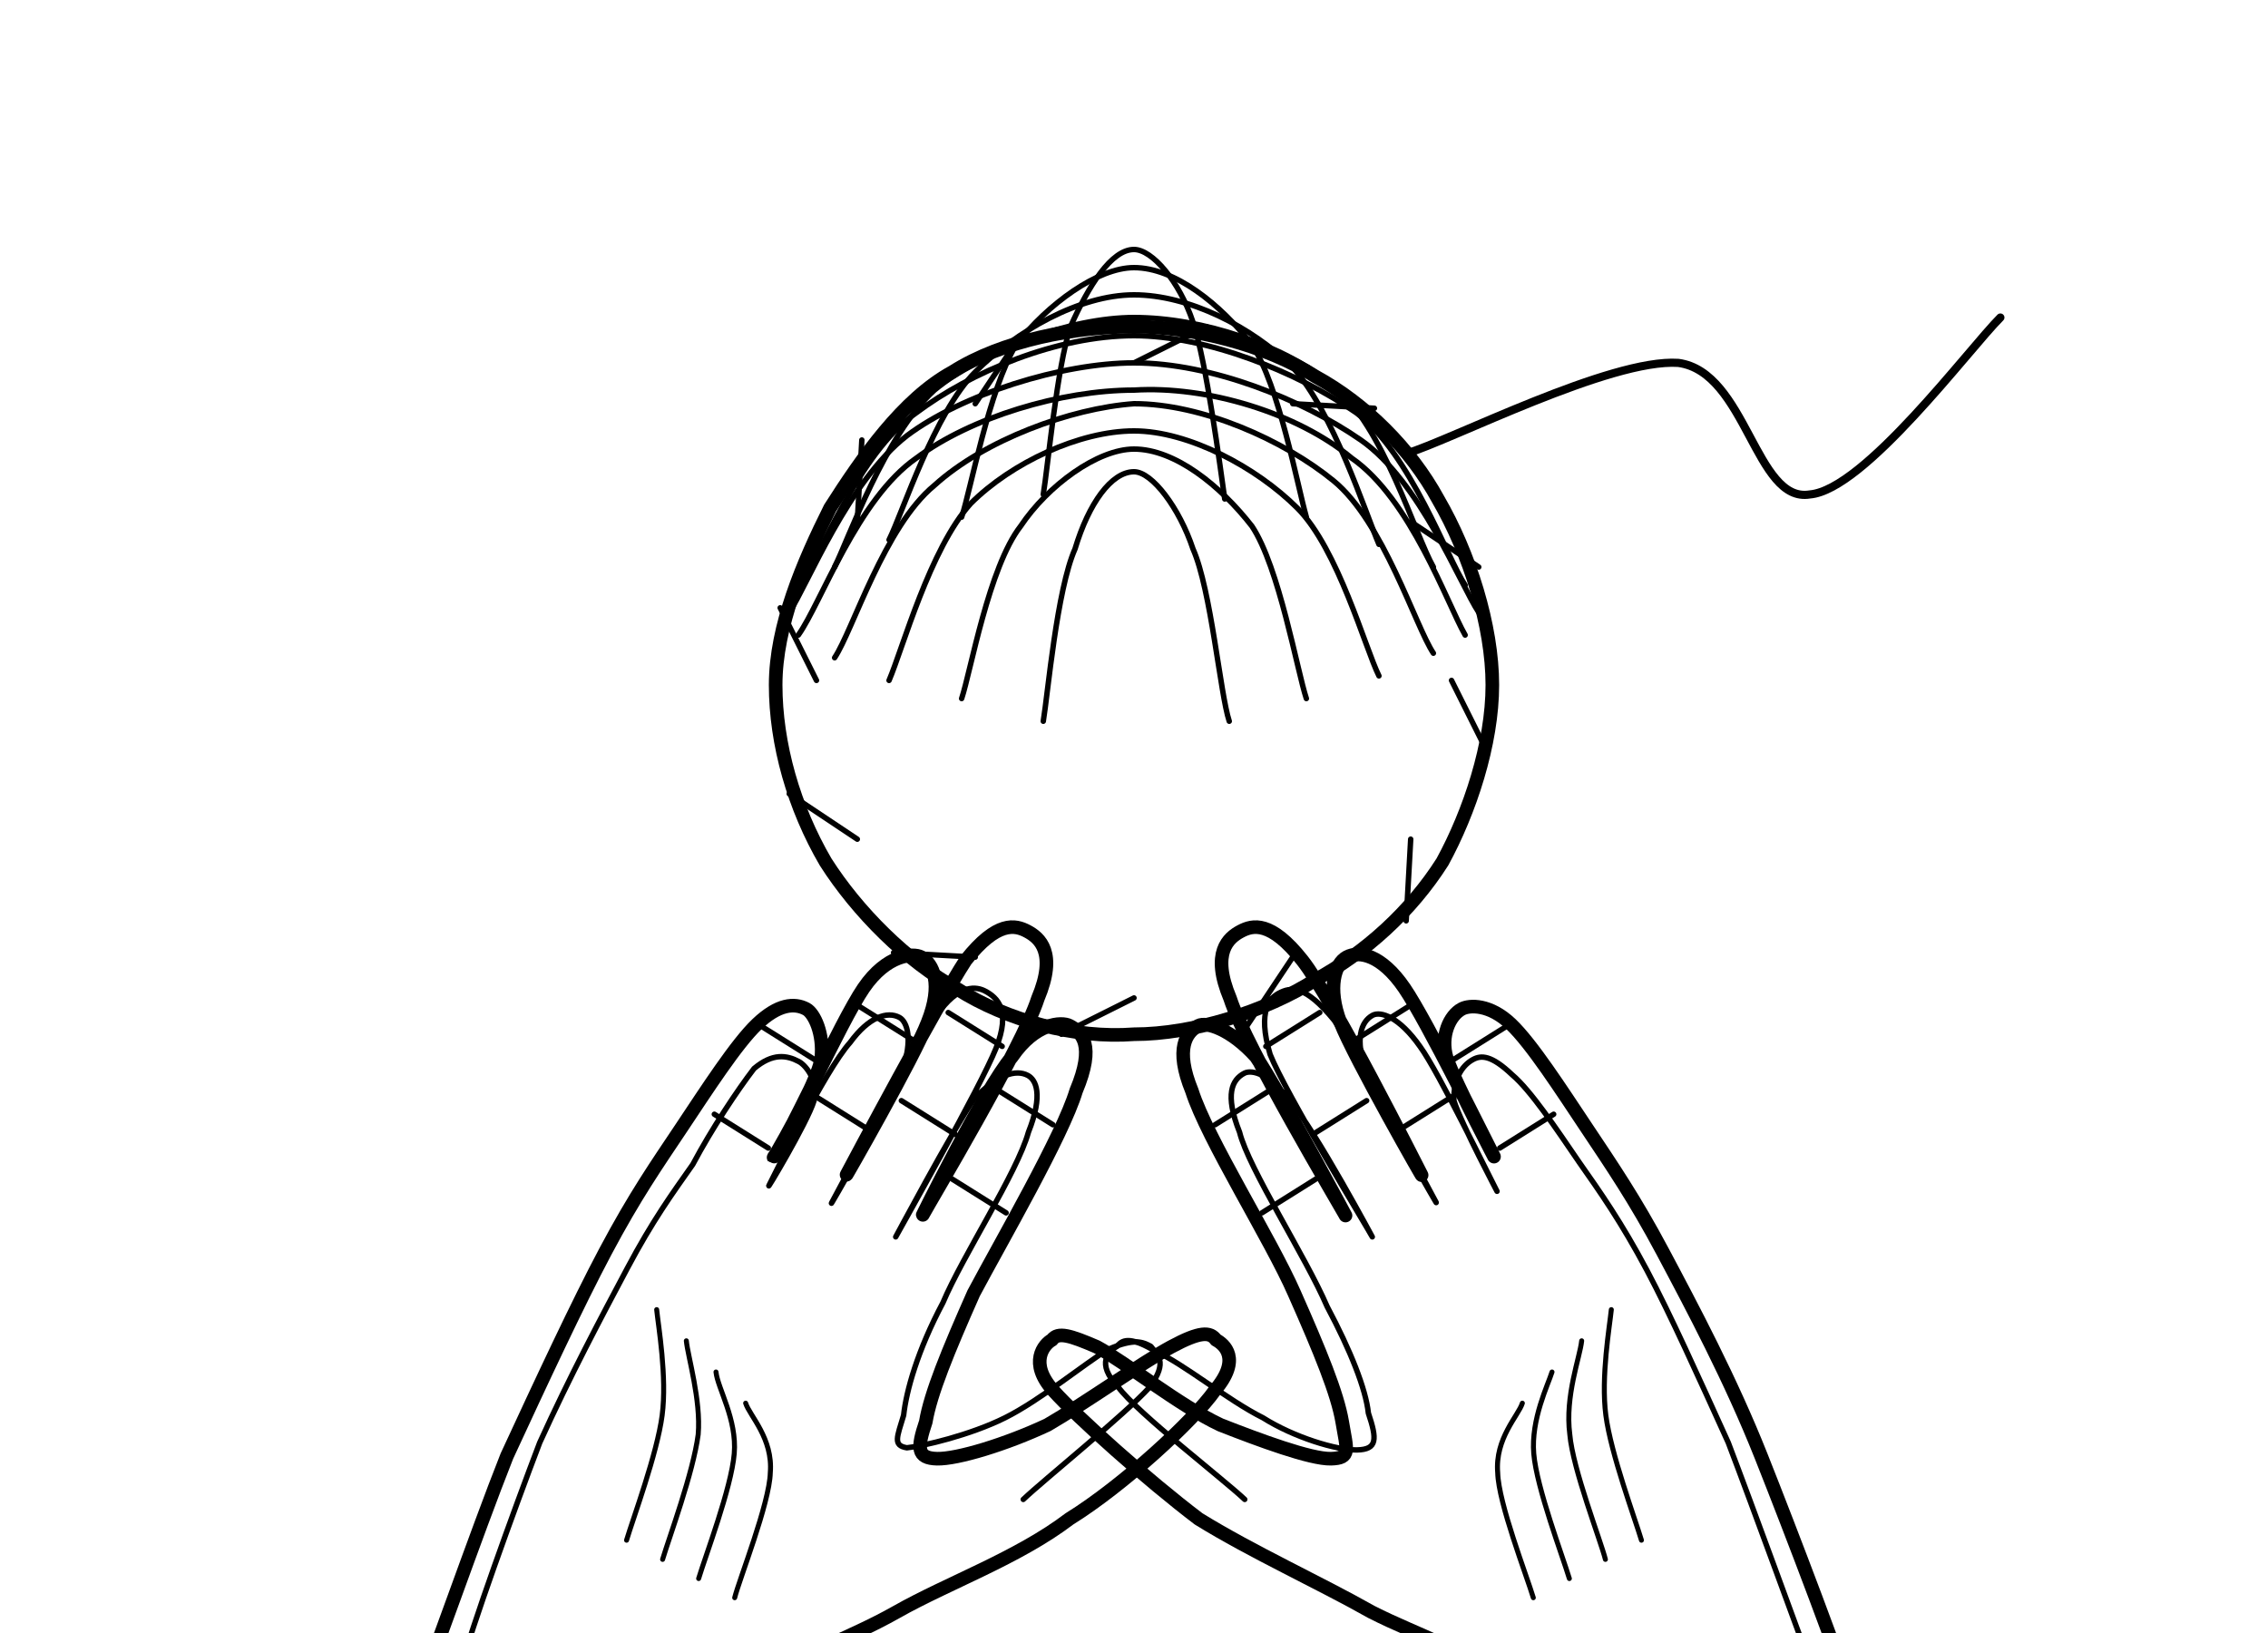
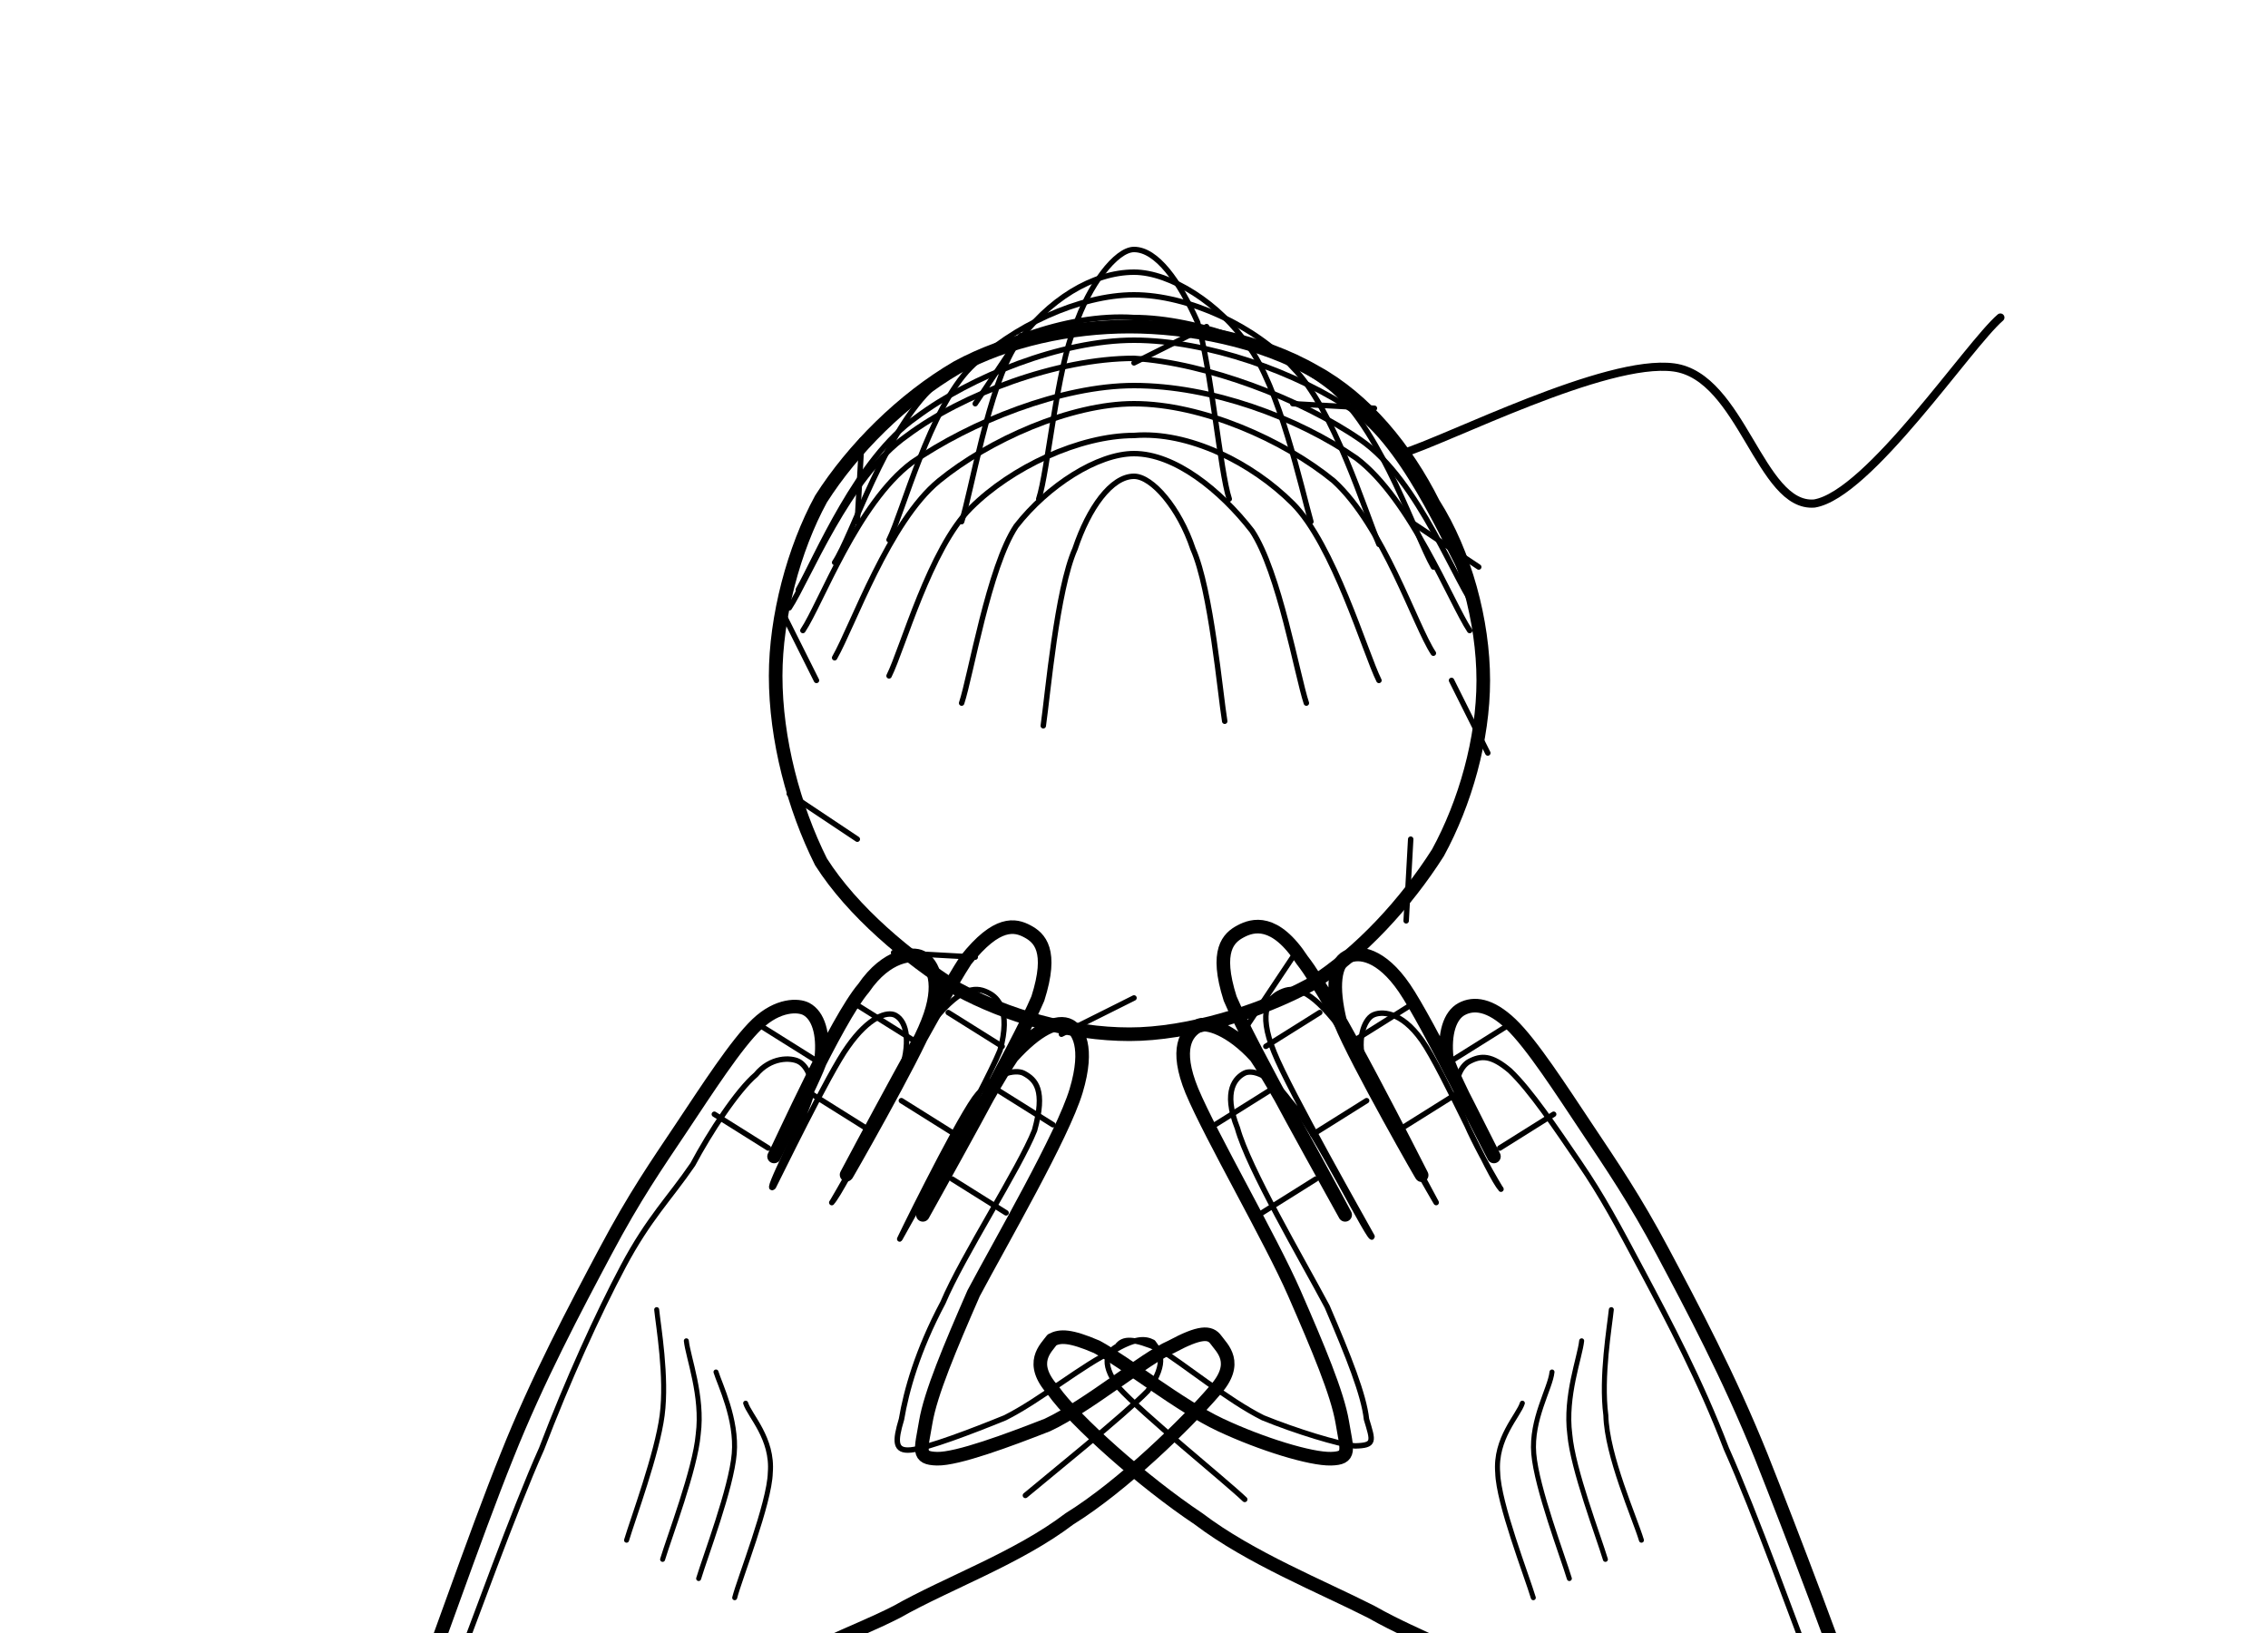
<svg xmlns="http://www.w3.org/2000/svg" viewBox="0 0 500 360" fill="none" stroke="currentColor" stroke-linecap="round" stroke-linejoin="round" aria-hidden="true" focusable="false">
  <g transform="translate(150 330) rotate(28)">
-     <path d="M-30 70C-31 60 -36 28 -38 10C-39 -8 -40 -27 -40 -40C-40 -54 -39 -62 -38 -72C-37 -82 -36 -94 -34 -100C-32 -106 -29 -108 -26 -108C-24 -108 -20 -105 -18 -100C-16 -95 -17 -73 -17 -76C-16 -79 -18 -109 -17 -118C-16 -127 -11 -130 -9 -130C-6 -130 -2 -127 -1 -118C0 -110 -1 -78 -1 -80C-1 -83 -1 -123 0 -134C2 -145 6 -146 9 -146C12 -146 17 -145 18 -134C20 -123 18 -83 18 -80C18 -78 17 -111 19 -120C20 -129 25 -132 27 -132C30 -132 34 -131 35 -120C37 -110 36 -83 36 -70C37 -56 38 -46 40 -40C41 -34 42 -32 46 -34C50 -36 58 -44 64 -52C69 -60 76 -74 80 -80C84 -86 86 -87 88 -86C90 -86 95 -85 93 -76C92 -68 85 -48 78 -36C72 -23 61 -11 54 0C47 11 40 17 36 28C32 40 31 63 30 70" stroke-width="3" />
-     <path d="M-25 56C-27 48 -31 20 -33 4C-34 -12 -34 -27 -34 -39C-34 -51 -33 -58 -32 -66C-32 -75 -31 -85 -30 -91C-28 -96 -25 -97 -22 -97C-20 -97 -16 -95 -15 -91C-14 -86 -15 -67 -15 -70C-15 -72 -16 -98 -14 -106C-13 -113 -10 -116 -7 -116C-5 -116 -2 -113 -1 -106C0 -99 -1 -70 -1 -73C-1 -75 -1 -110 0 -120C1 -129 5 -130 7 -130C10 -130 14 -129 15 -120C16 -111 15 -75 15 -73C15 -71 15 -100 16 -108C18 -115 21 -118 24 -118C26 -118 29 -116 30 -107C32 -98 30 -76 31 -65C31 -53 33 -44 35 -39C36 -34 36 -32 39 -33C42 -35 50 -42 55 -49C60 -56 65 -68 68 -73C72 -78 74 -78 76 -78C78 -77 81 -77 80 -70C78 -62 69 -41 67 -35" stroke-width="1.2" />
+     <path d="M-30 70C-31 60 -36 29 -38 10C-40 -8 -40 -26 -40 -40C-40 -54 -39 -62 -38 -72C-37 -82 -36 -94 -34 -100C-32 -106 -28 -108 -26 -108C-23 -108 -20 -105 -18 -100C-17 -95 -17 -73 -17 -76C-17 -79 -19 -109 -17 -118C-16 -127 -11 -130 -9 -130C-6 -130 -2 -127 -1 -118C0 -110 -1 -78 -1 -80C-1 -83 -1 -123 0 -134C2 -145 6 -146 9 -146C12 -146 16 -145 18 -134C19 -123 18 -82 18 -80C18 -78 18 -111 19 -120C21 -128 24 -132 27 -132C29 -132 33 -130 35 -120C37 -110 36 -83 36 -70C37 -57 38 -46 40 -40C42 -34 42 -32 46 -34C50 -36 58 -45 64 -52C70 -60 76 -75 80 -80C84 -86 86 -87 88 -86C90 -85 95 -84 93 -76C91 -67 85 -48 78 -36C72 -23 61 -11 54 0C47 10 40 16 36 28C32 40 31 63 30 70" stroke-width="3" />
+     <path d="M-26 56C-27 47 -31 20 -32 5C-34 -11 -35 -27 -35 -39C-35 -51 -33 -57 -32 -66C-32 -74 -31 -85 -29 -90C-28 -95 -24 -97 -22 -97C-20 -97 -17 -95 -16 -91C-15 -86 -15 -67 -14 -70C-14 -72 -15 -98 -14 -105C-13 -113 -10 -116 -8 -116C-5 -116 -2 -112 -1 -105C0 -98 -1 -71 -1 -73C0 -76 -1 -110 0 -119C2 -129 5 -130 8 -130C10 -130 14 -129 16 -120C17 -110 16 -75 16 -73C16 -71 15 -100 16 -108C17 -115 21 -118 23 -118C26 -118 29 -117 31 -108C32 -99 30 -76 31 -65C31 -53 33 -44 35 -38C36 -33 37 -31 40 -33C43 -35 50 -43 55 -49C60 -56 65 -68 69 -73C72 -78 74 -79 76 -79C78 -78 81 -77 80 -69C78 -62 69 -41 67 -36" stroke-width="1.2" />
    <line x1="-33" y1="-78" x2="-19" y2="-77" stroke-width="1.2" />
    <line x1="-33" y1="-100" x2="-19" y2="-99" stroke-width="1.2" />
    <line x1="-16" y1="-92" x2="-2" y2="-91" stroke-width="1.2" />
    <line x1="-16" y1="-114" x2="-2" y2="-113" stroke-width="1.2" />
    <line x1="2" y1="-100" x2="16" y2="-99" stroke-width="1.2" />
    <line x1="2" y1="-122" x2="16" y2="-121" stroke-width="1.2" />
    <line x1="20" y1="-90" x2="34" y2="-89" stroke-width="1.2" />
    <line x1="20" y1="-112" x2="34" y2="-111" stroke-width="1.2" />
    <path d="M-24 -34C-22 -31 -15 -22 -12 -14C-9 -6 -7 9 -6 14" stroke-width="1.1" />
-     <path d="M-15 -31C-13 -28 -6 -21 -3 -14C0 -6 2 9 3 14" stroke-width="1.1" />
-     <path d="M-6 -28C-4 -25 3 -21 6 -14C9 -7 11 9 12 14" stroke-width="1.1" />
+     <path d="M-15 -31C-13 -28 -6 -22 -3 -14C0 -7 2 9 3 14" stroke-width="1.1" />
+     <path d="M-6 -28C-4 -26 3 -21 6 -14C9 -7 11 9 12 14" stroke-width="1.1" />
    <path d="M3 -25C5 -23 12 -21 15 -14C18 -8 20 10 21 14" stroke-width="1.1" />
-     <path d="M-32 52C-27 53 -10 57 0 57C11 57 27 53 32 52" stroke-width="1.4" />
-     <path d="M-32 60C-27 61 -11 65 0 65C11 65 27 61 32 60" stroke-width="2.4" />
-     <path d="M-32 68C-27 69 -11 73 0 73C10 73 27 69 32 68" stroke-width="1.4" />
+     <path d="M-32 52C-27 53 -11 57 0 57C11 57 27 53 32 52" stroke-width="1.4" />
+     <path d="M-32 60C-26 61 -11 65 0 65C11 65 27 61 32 60" stroke-width="2.4" />
+     <path d="M-32 68C-26 69 -11 73 0 73C11 73 27 69 32 68" stroke-width="1.4" />
    <line x1="-26" y1="54" x2="-24" y2="58" stroke-width="1" />
    <line x1="-20" y1="54" x2="-18" y2="58" stroke-width="1" />
    <line x1="-13" y1="54" x2="-11" y2="58" stroke-width="1" />
    <line x1="-6" y1="54" x2="-4" y2="58" stroke-width="1" />
    <line x1="0" y1="54" x2="2" y2="58" stroke-width="1" />
    <line x1="6" y1="54" x2="8" y2="58" stroke-width="1" />
    <line x1="13" y1="54" x2="15" y2="58" stroke-width="1" />
    <line x1="20" y1="54" x2="22" y2="58" stroke-width="1" />
    <line x1="26" y1="54" x2="28" y2="58" stroke-width="1" />
  </g>
  <g transform="translate(350 330) rotate(-28) scale(-1 1)">
-     <path d="M-30 70C-32 60 -36 28 -38 10C-40 -8 -40 -26 -40 -40C-40 -53 -39 -62 -38 -72C-37 -82 -36 -94 -34 -100C-32 -106 -28 -108 -26 -108C-23 -108 -19 -105 -18 -100C-17 -94 -17 -73 -17 -76C-17 -79 -18 -109 -17 -118C-16 -127 -12 -130 -9 -130C-6 -130 -2 -126 -1 -118C0 -110 -1 -77 -1 -80C-1 -82 -2 -123 0 -134C2 -145 6 -146 9 -146C12 -146 17 -145 18 -134C20 -123 18 -82 18 -80C18 -77 18 -111 19 -120C21 -128 25 -132 27 -132C30 -132 34 -130 35 -120C37 -109 35 -83 36 -70C37 -56 38 -46 40 -40C42 -34 42 -32 46 -34C50 -36 58 -45 64 -52C70 -60 76 -74 80 -80C84 -85 86 -87 88 -86C90 -86 95 -84 93 -76C91 -68 84 -49 78 -36C71 -24 61 -11 54 0C47 10 40 16 36 28C32 39 31 63 30 70" stroke-width="3" />
-     <path d="M-26 56C-27 48 -31 20 -33 4C-34 -12 -35 -27 -35 -38C-35 -50 -34 -58 -33 -66C-32 -75 -31 -85 -29 -90C-27 -96 -25 -97 -23 -97C-20 -97 -17 -95 -15 -91C-14 -86 -14 -67 -14 -69C-14 -72 -15 -98 -14 -105C-13 -113 -10 -116 -8 -116C-5 -116 -2 -113 -1 -106C0 -99 -1 -71 -1 -73C-1 -75 -1 -110 0 -119C2 -129 5 -130 8 -130C10 -130 14 -129 16 -119C17 -110 15 -75 15 -73C15 -71 15 -100 17 -108C18 -115 21 -118 23 -118C26 -118 29 -116 30 -107C32 -99 30 -76 31 -64C31 -53 32 -44 34 -39C35 -33 36 -31 40 -33C44 -35 51 -42 55 -49C60 -56 65 -68 69 -73C72 -78 74 -79 76 -78C78 -78 82 -77 80 -70C79 -63 69 -41 67 -35" stroke-width="1.2" />
+     <path d="M-30 70C-32 60 -36 28 -38 10C-40 -9 -40 -26 -40 -40C-40 -53 -39 -62 -38 -72C-37 -82 -36 -94 -34 -100C-32 -106 -29 -108 -26 -108C-23 -108 -20 -105 -18 -100C-17 -95 -17 -73 -17 -76C-17 -79 -18 -109 -17 -118C-16 -127 -12 -130 -9 -130C-6 -130 -3 -126 -1 -118C0 -109 -1 -77 -1 -80C-1 -82 -2 -123 0 -134C1 -145 6 -146 9 -146C12 -146 16 -145 18 -134C19 -123 18 -83 18 -80C18 -78 18 -111 19 -120C21 -128 25 -132 27 -132C30 -132 34 -130 35 -120C36 -109 35 -83 36 -70C37 -57 38 -46 40 -40C42 -34 42 -32 46 -34C50 -36 58 -44 64 -52C70 -60 76 -74 80 -80C84 -85 86 -86 88 -86C90 -85 95 -84 93 -76C92 -68 85 -49 78 -36C72 -23 61 -10 54 0C47 11 40 17 36 28C32 40 31 63 30 70" stroke-width="3" />
+     <path d="M-26 56C-27 48 -31 20 -32 5C-34 -11 -34 -26 -34 -38C-34 -50 -34 -57 -33 -66C-32 -75 -31 -85 -29 -91C-27 -96 -25 -97 -22 -97C-20 -97 -17 -95 -16 -91C-14 -86 -15 -67 -15 -69C-14 -72 -16 -98 -15 -106C-14 -114 -10 -116 -8 -116C-6 -116 -2 -113 -1 -106C0 -99 -1 -71 -1 -73C-1 -75 -1 -110 0 -119C2 -129 5 -130 8 -130C10 -130 14 -129 15 -119C16 -110 15 -75 15 -73C16 -71 15 -100 17 -108C18 -115 21 -118 23 -118C25 -118 29 -117 30 -108C32 -99 31 -76 31 -64C32 -52 33 -43 35 -38C36 -33 36 -32 40 -34C43 -36 50 -43 55 -49C60 -56 65 -68 68 -73C72 -78 74 -79 76 -78C78 -78 81 -77 80 -70C78 -62 69 -41 67 -35" stroke-width="1.2" />
    <line x1="-33" y1="-78" x2="-19" y2="-77" stroke-width="1.2" />
    <line x1="-33" y1="-100" x2="-19" y2="-99" stroke-width="1.2" />
    <line x1="-16" y1="-92" x2="-2" y2="-91" stroke-width="1.2" />
    <line x1="-16" y1="-114" x2="-2" y2="-113" stroke-width="1.2" />
    <line x1="2" y1="-100" x2="16" y2="-99" stroke-width="1.2" />
    <line x1="2" y1="-122" x2="16" y2="-121" stroke-width="1.2" />
    <line x1="20" y1="-90" x2="34" y2="-89" stroke-width="1.2" />
    <line x1="20" y1="-112" x2="34" y2="-111" stroke-width="1.2" />
-     <path d="M-24 -34C-22 -31 -15 -22 -12 -14C-9 -6 -7 9 -6 14" stroke-width="1.1" />
-     <path d="M-15 -31C-13 -28 -6 -22 -3 -14C0 -7 2 10 3 14" stroke-width="1.1" />
-     <path d="M-6 -28C-4 -26 3 -21 6 -14C9 -7 11 9 12 14" stroke-width="1.1" />
+     <path d="M-24 -34C-22 -31 -15 -22 -12 -14C-8 -6 -7 9 -6 14" stroke-width="1.1" />
+     <path d="M-15 -31C-13 -28 -6 -22 -3 -14C0 -7 2 9 3 14" stroke-width="1.1" />
+     <path d="M-6 -28C-4 -25 3 -21 6 -14C9 -7 11 9 12 14" stroke-width="1.1" />
    <path d="M3 -25C5 -23 12 -21 15 -14C18 -8 20 9 21 14" stroke-width="1.1" />
-     <path d="M-32 52C-27 53 -11 57 0 57C11 57 26 53 32 52" stroke-width="1.4" />
-     <path d="M-32 60C-27 61 -11 65 0 65C10 65 27 61 32 60" stroke-width="2.4" />
-     <path d="M-32 68C-27 69 -10 73 0 73C11 73 26 69 32 68" stroke-width="1.4" />
+     <path d="M-32 52C-26 53 -11 57 0 57C10 57 27 53 32 52" stroke-width="1.4" />
+     <path d="M-32 60C-27 61 -11 65 0 65C11 65 27 61 32 60" stroke-width="2.4" />
+     <path d="M-32 68C-26 69 -10 73 0 73C11 73 27 69 32 68" stroke-width="1.4" />
    <line x1="-26" y1="54" x2="-24" y2="58" stroke-width="1" />
    <line x1="-20" y1="54" x2="-18" y2="58" stroke-width="1" />
    <line x1="-13" y1="54" x2="-11" y2="58" stroke-width="1" />
    <line x1="-6" y1="54" x2="-4" y2="58" stroke-width="1" />
    <line x1="0" y1="54" x2="2" y2="58" stroke-width="1" />
    <line x1="6" y1="54" x2="8" y2="58" stroke-width="1" />
    <line x1="13" y1="54" x2="15" y2="58" stroke-width="1" />
    <line x1="20" y1="54" x2="22" y2="58" stroke-width="1" />
    <line x1="26" y1="54" x2="28" y2="58" stroke-width="1" />
  </g>
-   <path d="M329 151C329 164 324 179 318 190C311 201 301 210 290 216C279 223 263 228 250 228C237 229 222 225 211 218C200 212 189 201 182 190C175 178 171 164 171 151C171 138 177 124 183 112C190 101 199 88 210 82C221 75 237 72 250 72C263 72 279 76 290 83C301 89 311 99 317 110C324 122 329 138 329 151Z" stroke-width="3" />
-   <path d="M230 109C231 103 233 81 236 72C240 63 245 55 250 55C254 55 260 62 263 71C266 80 269 103 270 110" stroke-width="1.2" />
-   <path d="M212 114C214 108 218 86 224 76C231 67 242 59 250 59C259 59 269 67 276 76C282 85 286 107 288 114" stroke-width="1.2" />
-   <path d="M196 119C199 113 206 91 215 82C224 73 238 65 250 65C262 65 276 72 285 81C294 91 301 113 304 120" stroke-width="1.2" />
-   <path d="M184 125C187 119 195 96 206 86C217 77 236 70 250 70C265 70 283 76 294 85C305 94 312 118 316 125" stroke-width="1.2" />
-   <path d="M176 129C181 123 189 100 202 91C214 82 233 74 250 74C266 74 286 82 299 91C311 100 319 123 323 129" stroke-width="1.2" />
-   <path d="M174 135C178 129 187 106 200 96C212 87 234 80 250 80C267 80 287 88 300 97C313 106 322 129 326 135" stroke-width="1.2" />
-   <path d="M176 140C181 133 189 110 202 101C214 92 234 86 250 86C266 85 286 91 298 101C311 110 319 133 323 140" stroke-width="1.2" />
-   <path d="M184 145C188 139 195 116 206 107C217 97 236 90 250 89C265 89 283 97 294 106C305 115 312 138 316 144" stroke-width="1.2" />
-   <path d="M196 150C199 143 205 121 214 111C223 102 238 95 250 95C262 95 277 103 286 112C295 121 301 143 304 149" stroke-width="1.2" />
-   <path d="M212 154C214 148 218 125 225 116C231 107 242 99 250 99C259 99 269 107 276 116C282 125 286 148 288 154" stroke-width="1.2" />
-   <path d="M230 159C231 153 233 130 237 121C240 111 245 104 250 104C254 104 260 112 263 121C267 130 269 153 271 159" stroke-width="1.2" />
+   <path d="M327 150C327 163 323 177 317 188C310 199 300 210 289 217C278 223 262 228 249 228C236 228 222 224 211 218C200 211 188 201 181 190C175 178 171 163 171 149C171 136 175 121 181 110C188 99 199 88 211 81C222 75 236 72 249 72C262 72 278 75 290 82C301 88 310 99 316 111C323 122 327 137 327 150Z" stroke-width="3" />
+   <path d="M229 110C231 104 233 81 237 72C240 63 246 55 250 55C255 55 260 62 264 71C267 81 269 104 271 110" stroke-width="1.2" />
+   <path d="M212 115C214 109 218 85 224 76C231 66 241 60 250 60C258 60 269 67 275 76C282 85 287 108 289 115" stroke-width="1.2" />
+   <path d="M196 119C199 113 205 90 214 81C223 72 238 65 250 65C262 65 277 72 285 81C294 90 301 113 304 120" stroke-width="1.2" />
+   <path d="M184 124C188 118 195 95 206 85C217 76 235 69 250 70C264 70 283 77 294 86C305 96 312 118 316 125" stroke-width="1.2" />
+   <path d="M176 130C180 123 189 101 202 92C214 83 234 75 250 75C266 75 286 82 299 91C311 100 320 123 324 129" stroke-width="1.2" />
+   <path d="M174 134C178 128 187 105 200 96C212 87 233 79 250 79C266 80 287 88 300 97C313 106 321 129 326 135" stroke-width="1.2" />
+   <path d="M177 139C181 133 189 111 201 102C214 93 234 85 250 85C267 85 286 92 299 101C311 110 320 133 324 139" stroke-width="1.2" />
+   <path d="M184 145C188 138 196 115 207 106C218 97 236 89 250 89C265 89 283 97 294 106C305 116 312 138 316 144" stroke-width="1.2" />
+   <path d="M196 149C199 143 205 121 214 112C223 103 238 96 250 96C262 95 276 102 285 111C294 120 301 144 304 150" stroke-width="1.2" />
+   <path d="M212 155C214 149 218 125 224 116C231 107 242 100 250 100C259 100 269 108 276 117C282 126 286 149 288 155" stroke-width="1.2" />
+   <path d="M230 160C231 153 233 130 237 121C240 112 245 105 250 105C254 105 260 112 263 121C267 130 269 153 270 159" stroke-width="1.2" />
  <line x1="320" y1="150" x2="328" y2="166" stroke-width="1.2" />
  <line x1="311" y1="185" x2="310" y2="203" stroke-width="1.2" />
  <line x1="285" y1="211" x2="275" y2="226" stroke-width="1.2" />
  <line x1="250" y1="220" x2="234" y2="228" stroke-width="1.2" />
  <line x1="215" y1="211" x2="197" y2="210" stroke-width="1.2" />
  <line x1="189" y1="185" x2="174" y2="175" stroke-width="1.2" />
  <line x1="180" y1="150" x2="172" y2="134" stroke-width="1.2" />
  <line x1="189" y1="115" x2="190" y2="97" stroke-width="1.2" />
  <line x1="215" y1="89" x2="225" y2="74" stroke-width="1.2" />
  <line x1="250" y1="80" x2="266" y2="72" stroke-width="1.2" />
  <line x1="285" y1="89" x2="303" y2="90" stroke-width="1.2" />
  <line x1="311" y1="115" x2="326" y2="125" stroke-width="1.2" />
-   <path d="M310 100C320 97 355 79 370 80C385 82 387 111 399 109C411 108 434 77 441 70" stroke-width="1.8" />
+   <path d="M309 100C319 97 354 79 369 81C384 83 388 112 400 111C412 109 434 76 441 70" stroke-width="1.8" />
</svg>
